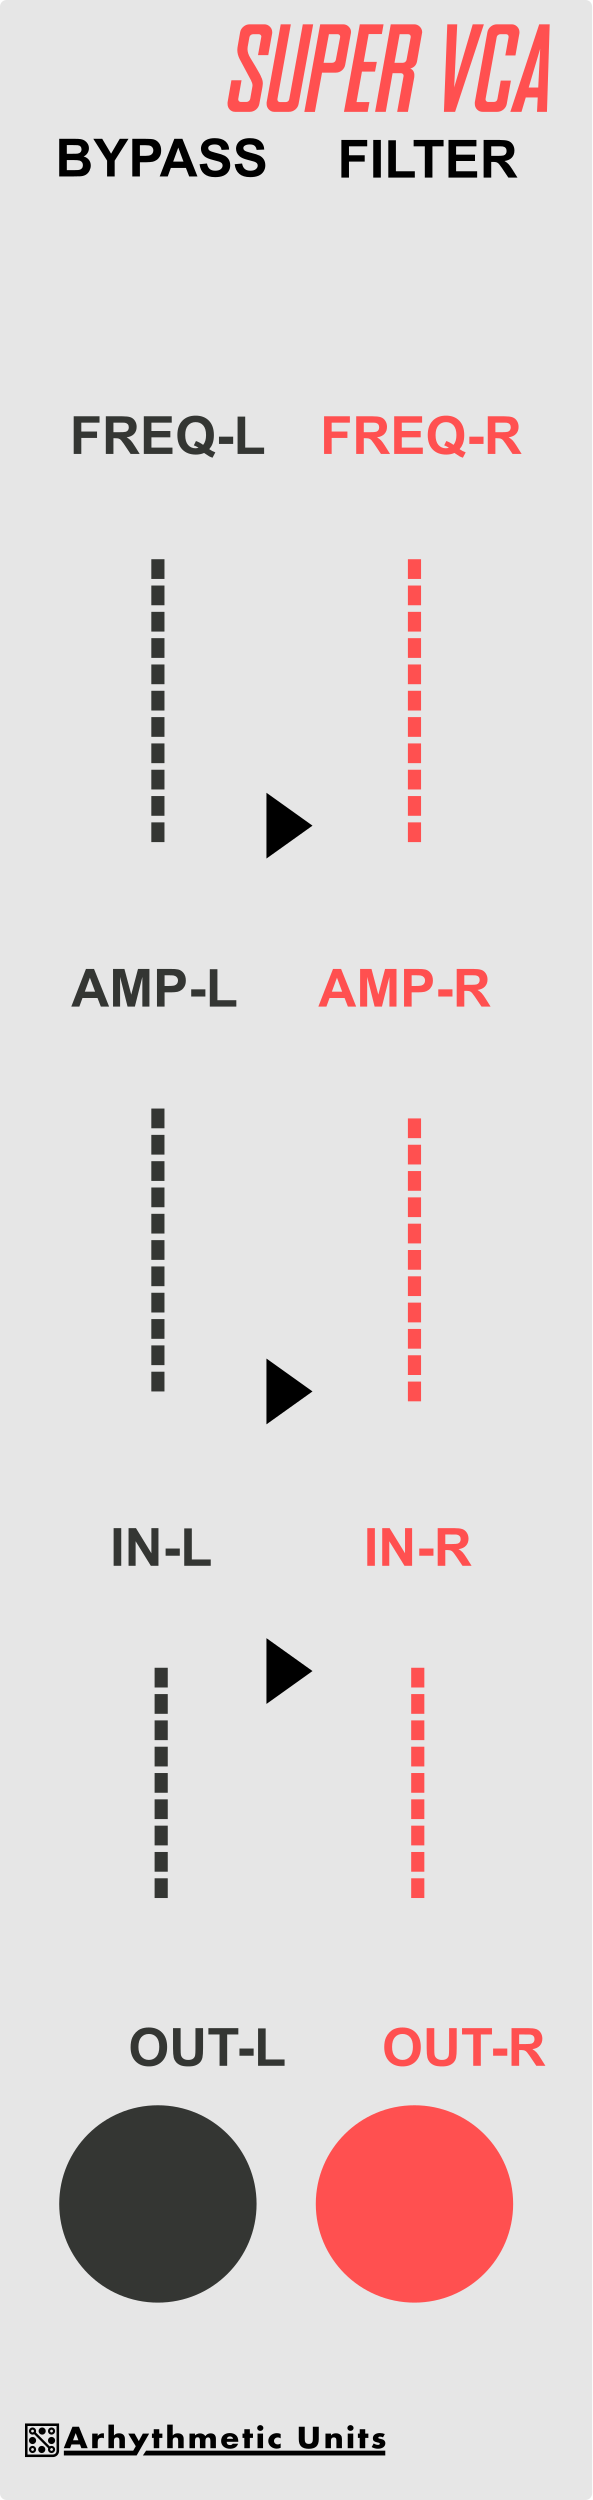
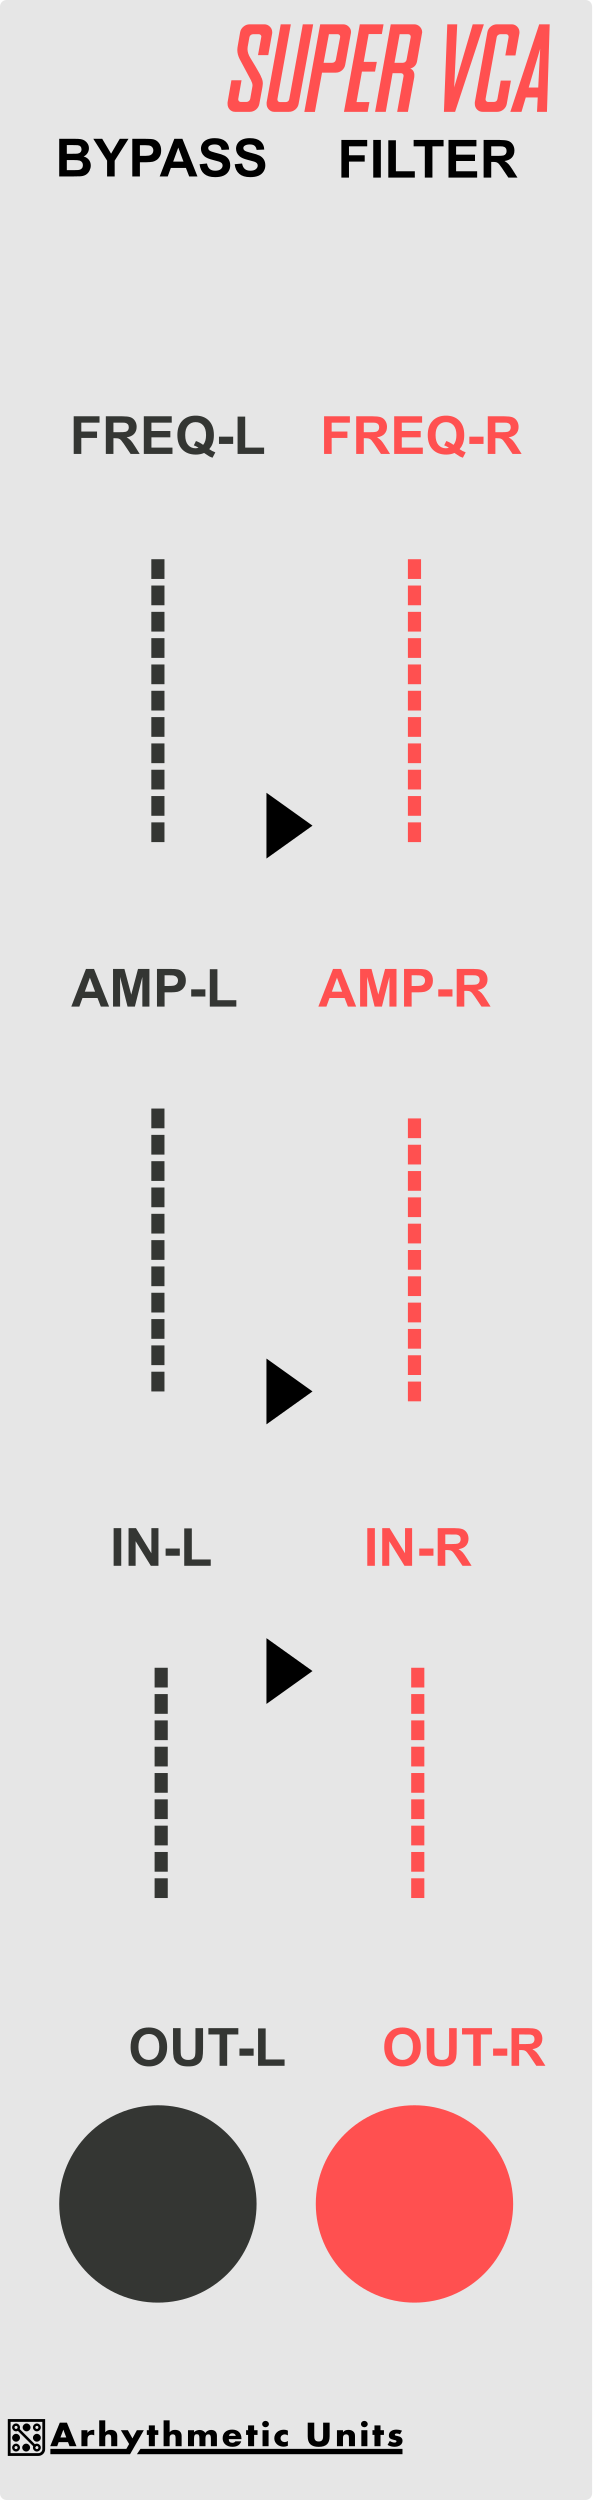
<svg xmlns="http://www.w3.org/2000/svg" width="90px" height="380px" viewBox="0 0 90 380" version="1.1">
  <g id="SuperVCA" stroke="none" stroke-width="1" fill="none" fill-rule="evenodd">
    <g id="bg" fill-rule="nonzero">
      <rect id="Background" fill="#E6E6E6" x="0" y="0" width="90" height="380" rx="1" />
      <g id="Logo/Panel/LightMode" transform="translate(2, 365)" fill="#000000">
        <g id="Logo/Print/LightMode" transform="translate(0, -0)">

                </g>
      </g>
      <path d="M35.172,12.204 L36.712,12.204 L36.211,15.052 L36.211,15.098 C36.211,15.203 36.248,15.296 36.323,15.376 C36.397,15.457 36.486,15.497 36.592,15.497 L37.445,15.497 C37.581,15.497 37.705,15.454 37.816,15.367 C37.934,15.274 38.005,15.163 38.03,15.033 L38.364,13.159 C38.376,13.104 38.382,13.045 38.382,12.983 C38.382,12.771 38.3,12.504 38.137,12.183 L36.425,8.975 L36.425,8.975 C36.19,8.511 36.072,8.057 36.072,7.611 L36.072,7.528 C36.072,7.423 36.081,7.314 36.1,7.203 L36.499,4.902 C36.561,4.556 36.734,4.268 37.018,4.04 C37.29,3.811 37.603,3.696 37.955,3.696 L40.182,3.696 C40.504,3.696 40.782,3.814 41.017,4.049 C41.258,4.284 41.379,4.575 41.379,4.921 C41.379,4.975 41.376,5.021 41.37,5.061 L40.776,8.381 L39.217,8.381 L39.709,5.635 C39.721,5.617 39.727,5.592 39.727,5.561 C39.727,5.468 39.687,5.382 39.607,5.301 C39.526,5.233 39.434,5.199 39.328,5.199 L38.475,5.199 C38.339,5.199 38.218,5.243 38.113,5.329 C38.008,5.41 37.943,5.512 37.918,5.635 L37.649,7.11 C37.631,7.222 37.621,7.336 37.621,7.454 C37.621,7.887 37.764,8.335 38.048,8.799 L38.831,10.095 C39.381,11.022 39.673,11.567 39.709,11.73 C39.87,12.027 39.95,12.352 39.95,12.705 C39.944,12.865 39.925,13.035 39.894,13.215 L39.421,15.785 C39.359,16.131 39.189,16.422 38.911,16.657 C38.633,16.886 38.314,17 37.955,17 L35.738,17 C35.41,17 35.135,16.882 34.912,16.647 C34.696,16.412 34.588,16.125 34.588,15.785 L34.588,15.571 L35.172,12.204 Z M42.668,3.696 L44.208,3.696 L42.167,15.07 L42.167,15.117 C42.167,15.222 42.201,15.315 42.269,15.395 C42.35,15.475 42.442,15.516 42.548,15.516 L43.401,15.516 C43.723,15.516 43.911,15.361 43.967,15.052 L46.027,3.696 L47.604,3.696 L45.386,15.803 C45.325,16.143 45.155,16.428 44.876,16.657 C44.598,16.886 44.279,17 43.921,17 L41.685,17 C41.369,17 41.097,16.882 40.868,16.647 C40.64,16.412 40.525,16.131 40.525,15.803 L40.525,15.571 L42.668,3.696 Z M48.671,3.696 L52.168,3.696 C52.496,3.696 52.777,3.817 53.012,4.058 C53.241,4.287 53.356,4.55 53.356,4.847 C53.356,4.9 53.352,4.958 53.343,5.02 L52.474,9.829 C52.413,10.181 52.246,10.472 51.973,10.701 C51.701,10.93 51.389,11.044 51.036,11.044 L48.949,11.044 L47.864,17.009 L46.259,17.009 L48.671,3.696 Z M50.498,9.541 C50.634,9.541 50.755,9.498 50.86,9.411 C50.959,9.331 51.021,9.226 51.046,9.096 L51.704,5.635 L51.704,5.58 C51.704,5.468 51.667,5.375 51.593,5.301 C51.519,5.233 51.429,5.199 51.324,5.199 L49.997,5.199 L49.19,9.541 L50.498,9.541 Z M54.692,3.696 L58.301,3.696 L58.041,5.181 L56.037,5.181 L55.285,9.402 L57.28,9.402 L57.002,10.886 L55.016,10.886 L54.191,15.516 L56.157,15.516 L55.888,17 L52.28,17 L54.692,3.696 Z M57.011,17 L59.395,3.696 L62.967,3.696 C63.289,3.696 63.567,3.814 63.802,4.049 C64.037,4.278 64.161,4.559 64.173,4.893 L63.394,9.309 C63.289,9.89 62.945,10.262 62.364,10.422 C62.58,10.503 62.744,10.645 62.856,10.849 C62.942,11.01 62.986,11.189 62.986,11.387 C62.986,11.431 62.983,11.477 62.976,11.526 L62.972,11.683 C62.971,11.704 62.969,11.723 62.967,11.74 L62.002,17 L60.369,17 L61.344,11.554 L61.344,11.508 C61.344,11.403 61.306,11.313 61.232,11.239 C61.158,11.165 61.068,11.127 60.963,11.127 L59.674,11.127 L58.635,17 L57.011,17 Z M59.961,9.541 L61.251,9.541 C61.387,9.541 61.507,9.495 61.613,9.402 C61.712,9.315 61.773,9.207 61.798,9.077 L62.429,5.635 L62.429,5.58 C62.429,5.468 62.392,5.375 62.318,5.301 C62.237,5.233 62.141,5.199 62.03,5.199 L60.75,5.199 L59.961,9.541 Z M67.986,3.696 L69.498,3.696 L69.034,13.28 L71.855,3.696 L73.552,3.696 L69.174,17 L67.476,17 L67.986,3.696 Z M77.783,3.696 C78.105,3.696 78.38,3.814 78.609,4.049 C78.844,4.284 78.961,4.571 78.961,4.912 C78.961,4.969 78.958,5.019 78.953,5.06 L78.349,8.428 L76.809,8.428 L77.31,5.635 L77.31,5.58 C77.31,5.468 77.273,5.375 77.198,5.301 C77.124,5.233 77.031,5.199 76.92,5.199 L76.057,5.199 C75.927,5.199 75.807,5.243 75.696,5.329 C75.59,5.41 75.525,5.512 75.501,5.635 L73.803,15.052 L73.803,15.098 C73.803,15.203 73.84,15.296 73.914,15.376 C73.989,15.457 74.081,15.497 74.193,15.497 L75.046,15.497 C75.368,15.497 75.556,15.342 75.612,15.033 L76.113,12.25 L77.662,12.25 L77.031,15.785 C76.97,16.131 76.796,16.422 76.512,16.657 C76.234,16.886 75.918,17 75.566,17 L73.348,17 C73.021,17 72.742,16.882 72.513,16.647 C72.285,16.406 72.17,16.119 72.17,15.785 L72.17,15.553 L74.081,4.902 C74.143,4.556 74.313,4.268 74.592,4.04 C74.87,3.811 75.182,3.696 75.529,3.696 L77.783,3.696 Z M83.553,3.696 L83.136,17 L81.624,17 L81.735,14.811 L79.917,14.811 L79.267,17 L77.57,17 L81.958,3.696 L83.553,3.696 Z M82.106,7.417 L80.362,13.308 L81.809,13.308 L82.106,7.417 Z" id="SuperVCA" fill="#FF5050" />
    </g>
    <g id="OUT" transform="translate(9, 303)">
      <g id="OUT-R" transform="translate(39, 0)" fill="#FF5050">
        <circle id="Oval" cx="15" cy="32" r="15" />
        <path d="M10.404,8.172 C10.404,7.589 10.492,7.099 10.666,6.703 C10.796,6.411 10.974,6.15 11.199,5.918 C11.424,5.686 11.671,5.514 11.939,5.402 C12.296,5.251 12.708,5.176 13.174,5.176 C14.018,5.176 14.693,5.437 15.199,5.961 C15.706,6.484 15.959,7.212 15.959,8.145 C15.959,9.069 15.708,9.792 15.205,10.314 C14.702,10.837 14.031,11.098 13.189,11.098 C12.338,11.098 11.661,10.838 11.158,10.318 C10.656,9.799 10.404,9.083 10.404,8.172 Z M11.596,8.133 C11.596,8.781 11.745,9.273 12.045,9.607 C12.344,9.942 12.725,10.109 13.186,10.109 C13.646,10.109 14.025,9.943 14.32,9.611 C14.616,9.279 14.764,8.781 14.764,8.117 C14.764,7.461 14.62,6.971 14.332,6.648 C14.044,6.326 13.662,6.164 13.186,6.164 C12.709,6.164 12.325,6.327 12.033,6.654 C11.742,6.981 11.596,7.474 11.596,8.133 Z M16.854,5.273 L18.01,5.273 L18.01,8.375 C18.01,8.867 18.024,9.186 18.053,9.332 C18.102,9.566 18.22,9.755 18.406,9.896 C18.592,10.038 18.847,10.109 19.17,10.109 C19.498,10.109 19.745,10.042 19.912,9.908 C20.079,9.774 20.179,9.609 20.213,9.414 C20.247,9.219 20.264,8.895 20.264,8.441 L20.264,5.273 L21.42,5.273 L21.42,8.281 C21.42,8.969 21.389,9.454 21.326,9.738 C21.264,10.022 21.148,10.262 20.98,10.457 C20.812,10.652 20.588,10.808 20.307,10.924 C20.025,11.04 19.658,11.098 19.205,11.098 C18.658,11.098 18.243,11.035 17.961,10.908 C17.678,10.782 17.455,10.618 17.291,10.416 C17.127,10.214 17.019,10.003 16.967,9.781 C16.891,9.453 16.854,8.969 16.854,8.328 L16.854,5.273 Z M23.928,11 L23.928,6.242 L22.229,6.242 L22.229,5.273 L26.779,5.273 L26.779,6.242 L25.084,6.242 L25.084,11 L23.928,11 Z M32.186,5.273 C32.798,5.273 33.242,5.325 33.52,5.428 C33.797,5.531 34.019,5.714 34.186,5.977 C34.352,6.24 34.436,6.54 34.436,6.879 C34.436,7.309 34.309,7.663 34.057,7.943 C33.804,8.223 33.426,8.4 32.924,8.473 C33.174,8.618 33.38,8.779 33.543,8.953 C33.706,9.128 33.925,9.437 34.201,9.883 L34.9,11 L33.518,11 L32.477,9.451 C32.289,9.179 32.154,8.999 32.072,8.912 C31.963,8.796 31.847,8.717 31.725,8.674 C31.627,8.639 31.483,8.619 31.293,8.612 L30.908,8.609 L30.908,11 L29.752,11 L29.752,5.273 L32.186,5.273 Z M29.107,8.375 L29.107,9.473 L26.951,9.473 L26.951,8.375 L29.107,8.375 Z M30.908,6.242 L30.908,7.695 L31.941,7.694 C32.393,7.69 32.68,7.667 32.803,7.625 C32.941,7.578 33.049,7.497 33.127,7.383 C33.205,7.268 33.244,7.125 33.244,6.953 C33.244,6.76 33.193,6.605 33.09,6.486 C32.987,6.368 32.842,6.293 32.654,6.262 C32.607,6.255 32.514,6.25 32.373,6.247 L32.259,6.245 L30.908,6.242 Z" fill-rule="nonzero" />
      </g>
      <g id="OUT-L" fill="#343633">
        <circle id="Oval-Copy" cx="15" cy="32" r="15" />
        <path d="M10.85,8.172 C10.85,7.589 10.937,7.099 11.111,6.703 C11.242,6.411 11.419,6.15 11.645,5.918 C11.87,5.686 12.117,5.514 12.385,5.402 C12.742,5.251 13.153,5.176 13.619,5.176 C14.463,5.176 15.138,5.437 15.645,5.961 C16.151,6.484 16.404,7.212 16.404,8.145 C16.404,9.069 16.153,9.792 15.65,10.314 C15.148,10.837 14.476,11.098 13.635,11.098 C12.783,11.098 12.106,10.838 11.604,10.318 C11.101,9.799 10.85,9.083 10.85,8.172 Z M12.041,8.133 C12.041,8.781 12.191,9.273 12.49,9.607 C12.79,9.942 13.17,10.109 13.631,10.109 C14.092,10.109 14.47,9.943 14.766,9.611 C15.061,9.279 15.209,8.781 15.209,8.117 C15.209,7.461 15.065,6.971 14.777,6.648 C14.49,6.326 14.107,6.164 13.631,6.164 C13.154,6.164 12.77,6.327 12.479,6.654 C12.187,6.981 12.041,7.474 12.041,8.133 Z M17.299,5.273 L18.455,5.273 L18.455,8.375 C18.455,8.867 18.469,9.186 18.498,9.332 C18.548,9.566 18.665,9.755 18.852,9.896 C19.038,10.038 19.292,10.109 19.615,10.109 C19.943,10.109 20.191,10.042 20.357,9.908 C20.524,9.774 20.624,9.609 20.658,9.414 C20.692,9.219 20.709,8.895 20.709,8.441 L20.709,5.273 L21.865,5.273 L21.865,8.281 C21.865,8.969 21.834,9.454 21.771,9.738 C21.709,10.022 21.594,10.262 21.426,10.457 C21.258,10.652 21.033,10.808 20.752,10.924 C20.471,11.04 20.104,11.098 19.65,11.098 C19.104,11.098 18.689,11.035 18.406,10.908 C18.124,10.782 17.9,10.618 17.736,10.416 C17.572,10.214 17.464,10.003 17.412,9.781 C17.337,9.453 17.299,8.969 17.299,8.328 L17.299,5.273 Z M24.373,11 L24.373,6.242 L22.674,6.242 L22.674,5.273 L27.225,5.273 L27.225,6.242 L25.529,6.242 L25.529,11 L24.373,11 Z M27.396,9.473 L27.396,8.375 L29.553,8.375 L29.553,9.473 L27.396,9.473 Z M30.225,11 L30.225,5.32 L31.381,5.32 L31.381,10.035 L34.256,10.035 L34.256,11 L30.225,11 Z" fill-rule="nonzero" />
      </g>
    </g>
    <g id="IN" transform="translate(8, 227)">
      <g id="IN-R" transform="translate(39, 0)" fill="#FF5050" fill-rule="nonzero">
        <path d="M17.5,26.5 L15.5,26.5 L15.5,29.5 L17.5,29.5 L17.5,26.5 Z M17.5,30.5 L15.5,30.5 L15.5,33.5 L17.5,33.5 L17.5,30.5 Z M17.5,34.5 L15.5,34.5 L15.5,37.5 L17.5,37.5 L17.5,34.5 Z M17.5,38.5 L15.5,38.5 L15.5,41.5 L17.5,41.5 L17.5,38.5 Z M17.5,42.5 L15.5,42.5 L15.5,45.5 L17.5,45.5 L17.5,42.5 Z M17.5,46.5 L15.5,46.5 L15.5,49.5 L17.5,49.5 L17.5,46.5 Z M17.5,50.5 L15.5,50.5 L15.5,53.5 L17.5,53.5 L17.5,50.5 Z M17.5,54.5 L15.5,54.5 L15.5,57.5 L17.5,57.5 L17.5,54.5 Z M17.5,58.5 L15.5,58.5 L15.5,61.5 L17.5,61.5 L17.5,58.5 Z" id="Line-Copy-7" />
        <path d="M8.826,11 L8.826,5.273 L9.982,5.273 L9.982,11 L8.826,11 Z M11.096,11 L11.096,5.273 L12.221,5.273 L14.564,9.098 L14.564,5.273 L15.639,5.273 L15.639,11 L14.479,11 L12.17,7.266 L12.17,11 L11.096,11 Z M21.963,5.273 C22.575,5.273 23.02,5.325 23.297,5.428 C23.574,5.531 23.796,5.714 23.963,5.977 C24.13,6.24 24.213,6.54 24.213,6.879 C24.213,7.309 24.087,7.663 23.834,7.943 C23.581,8.223 23.204,8.4 22.701,8.473 C22.951,8.618 23.158,8.779 23.32,8.953 C23.483,9.128 23.702,9.437 23.979,9.883 L24.678,11 L23.295,11 L22.459,9.754 C22.162,9.309 21.959,9.028 21.85,8.912 C21.74,8.796 21.624,8.717 21.502,8.674 C21.404,8.639 21.26,8.619 21.071,8.612 L20.686,8.609 L20.686,11 L19.529,11 L19.529,5.273 L21.963,5.273 Z M18.885,8.375 L18.885,9.473 L16.729,9.473 L16.729,8.375 L18.885,8.375 Z M20.686,6.242 L20.686,7.695 L21.718,7.694 C22.17,7.69 22.457,7.667 22.58,7.625 C22.718,7.578 22.826,7.497 22.904,7.383 C22.982,7.268 23.021,7.125 23.021,6.953 C23.021,6.76 22.97,6.605 22.867,6.486 C22.764,6.368 22.619,6.293 22.432,6.262 C22.385,6.255 22.291,6.25 22.15,6.247 L22.036,6.245 L20.686,6.242 Z" />
      </g>
      <polygon id="Triangle-Copy-6" fill="#000000" transform="translate(36, 27) scale(1, -1) rotate(-270) translate(-36, -27) " points="36 23.5 41 30.5 31 30.5" />
      <g id="IN-L" fill="#343633" fill-rule="nonzero">
        <path d="M17.5,26.5 L15.5,26.5 L15.5,29.5 L17.5,29.5 L17.5,26.5 Z M17.5,30.5 L15.5,30.5 L15.5,33.5 L17.5,33.5 L17.5,30.5 Z M17.5,34.5 L15.5,34.5 L15.5,37.5 L17.5,37.5 L17.5,34.5 Z M17.5,38.5 L15.5,38.5 L15.5,41.5 L17.5,41.5 L17.5,38.5 Z M17.5,42.5 L15.5,42.5 L15.5,45.5 L17.5,45.5 L17.5,42.5 Z M17.5,46.5 L15.5,46.5 L15.5,49.5 L17.5,49.5 L17.5,46.5 Z M17.5,50.5 L15.5,50.5 L15.5,53.5 L17.5,53.5 L17.5,50.5 Z M17.5,54.5 L15.5,54.5 L15.5,57.5 L17.5,57.5 L17.5,54.5 Z M17.5,58.5 L15.5,58.5 L15.5,61.5 L17.5,61.5 L17.5,58.5 Z" id="Line-Copy-5" />
        <path d="M9.271,11 L9.271,5.273 L10.428,5.273 L10.428,11 L9.271,11 Z M11.541,11 L11.541,5.273 L12.666,5.273 L15.01,9.098 L15.01,5.273 L16.084,5.273 L16.084,11 L14.924,11 L12.615,7.266 L12.615,11 L11.541,11 Z M17.174,9.473 L17.174,8.375 L19.33,8.375 L19.33,9.473 L17.174,9.473 Z M20.002,11 L20.002,5.32 L21.158,5.32 L21.158,10.035 L24.033,10.035 L24.033,11 L20.002,11 Z" />
      </g>
    </g>
    <g id="MIX" transform="translate(10, 147)">
      <g id="MIX-R" transform="translate(38, 0)" fill="#FF5050" fill-rule="nonzero">
        <path d="M16,23 L14,23 L14,26 L16,26 L16,23 Z M16,27 L14,27 L14,30 L16,30 L16,27 Z M16,31 L14,31 L14,34 L16,34 L16,31 Z M16,35 L14,35 L14,38 L16,38 L16,35 Z M16,39 L14,39 L14,42 L16,42 L16,39 Z M16,43 L14,43 L14,46 L16,46 L16,43 Z M16,47 L14,47 L14,50 L16,50 L16,47 Z M16,51 L14,51 L14,54 L16,54 L16,51 Z M16,55 L14,55 L14,58 L16,58 L16,55 Z M16,59 L14,59 L14,62 L16,62 L16,59 Z M16,63 L14,63 L14,66 L16,66 L16,63 Z" id="Line" />
        <path d="M6.137,6 L4.879,6 L4.379,4.699 L2.09,4.699 L1.617,6 L0.391,6 L2.621,0.273 L3.844,0.273 L6.137,6 Z M4.008,3.734 L3.219,1.609 L2.445,3.734 L4.008,3.734 Z M6.734,6 L6.734,0.273 L8.465,0.273 L9.504,4.18 L10.531,0.273 L12.266,0.273 L12.266,6 L11.191,6 L11.191,1.492 L10.055,6 L8.941,6 L7.809,1.492 L7.809,6 L6.734,6 Z M13.414,6 L13.414,0.273 L15.27,0.273 C15.973,0.273 16.431,0.302 16.645,0.359 C16.973,0.445 17.247,0.632 17.469,0.92 C17.69,1.208 17.801,1.579 17.801,2.035 C17.801,2.387 17.737,2.682 17.609,2.922 C17.482,3.161 17.32,3.35 17.123,3.486 C16.926,3.623 16.727,3.714 16.523,3.758 C16.287,3.805 15.959,3.831 15.541,3.838 L14.57,3.84 L14.57,6 L13.414,6 Z M14.57,1.242 L14.57,2.867 L15.203,2.867 L15.517,2.862 C15.802,2.85 16.002,2.822 16.117,2.777 C16.271,2.717 16.391,2.624 16.479,2.496 C16.566,2.368 16.609,2.22 16.609,2.051 C16.609,1.842 16.548,1.671 16.426,1.535 C16.303,1.4 16.148,1.315 15.961,1.281 C15.843,1.259 15.622,1.246 15.299,1.243 L14.57,1.242 Z M23.852,0.273 C24.464,0.273 24.908,0.325 25.186,0.428 C25.463,0.531 25.685,0.714 25.852,0.977 C26.018,1.24 26.102,1.54 26.102,1.879 C26.102,2.309 25.975,2.663 25.723,2.943 C25.47,3.223 25.092,3.4 24.59,3.473 C24.84,3.618 25.046,3.779 25.209,3.953 C25.372,4.128 25.591,4.437 25.867,4.883 L26.566,6 L25.184,6 L24.143,4.451 C23.955,4.179 23.82,3.999 23.738,3.912 C23.629,3.796 23.513,3.717 23.391,3.674 C23.293,3.639 23.149,3.619 22.959,3.612 L22.574,3.609 L22.574,6 L21.418,6 L21.418,0.273 L23.852,0.273 Z M20.773,3.375 L20.773,4.473 L18.617,4.473 L18.617,3.375 L20.773,3.375 Z M22.574,1.242 L22.574,2.695 L23.607,2.694 C24.059,2.69 24.346,2.667 24.469,2.625 C24.607,2.578 24.715,2.497 24.793,2.383 C24.871,2.268 24.91,2.125 24.91,1.953 C24.91,1.76 24.859,1.605 24.756,1.486 C24.653,1.368 24.508,1.293 24.32,1.262 C24.273,1.255 24.18,1.25 24.039,1.247 L23.925,1.245 L22.574,1.242 Z" id="AMP-R" />
      </g>
      <polygon id="Triangle-Copy-7" fill="#000000" transform="translate(34, 64.5) scale(1, -1) rotate(-270) translate(-34, -64.5) " points="34 61 39 68 29 68" />
      <g id="MIX-L" fill="#343633" fill-rule="nonzero">
        <path d="M15,21.5 L13,21.5 L13,24.5 L15,24.5 L15,21.5 Z M15,25.5 L13,25.5 L13,28.5 L15,28.5 L15,25.5 Z M15,29.5 L13,29.5 L13,32.5 L15,32.5 L15,29.5 Z M15,33.5 L13,33.5 L13,36.5 L15,36.5 L15,33.5 Z M15,37.5 L13,37.5 L13,40.5 L15,40.5 L15,37.5 Z M15,41.5 L13,41.5 L13,44.5 L15,44.5 L15,41.5 Z M15,45.5 L13,45.5 L13,48.5 L15,48.5 L15,45.5 Z M15,49.5 L13,49.5 L13,52.5 L15,52.5 L15,49.5 Z M15,53.5 L13,53.5 L13,56.5 L15,56.5 L15,53.5 Z M15,57.5 L13,57.5 L13,60.5 L15,60.5 L15,57.5 Z M15,61.5 L13,61.5 L13,64.5 L15,64.5 L15,61.5 Z" id="Line-Copy" />
        <path d="M6.582,6 L5.324,6 L4.824,4.699 L2.535,4.699 L2.062,6 L0.836,6 L3.066,0.273 L4.289,0.273 L6.582,6 Z M4.453,3.734 L3.664,1.609 L2.891,3.734 L4.453,3.734 Z M7.18,6 L7.18,0.273 L8.91,0.273 L9.949,4.18 L10.977,0.273 L12.711,0.273 L12.711,6 L11.637,6 L11.637,1.492 L10.5,6 L9.387,6 L8.254,1.492 L8.254,6 L7.18,6 Z M13.859,6 L13.859,0.273 L15.715,0.273 C16.418,0.273 16.876,0.302 17.09,0.359 C17.418,0.445 17.693,0.632 17.914,0.92 C18.135,1.208 18.246,1.579 18.246,2.035 C18.246,2.387 18.182,2.682 18.055,2.922 C17.927,3.161 17.765,3.35 17.568,3.486 C17.372,3.623 17.172,3.714 16.969,3.758 C16.732,3.805 16.405,3.831 15.986,3.838 L15.016,3.84 L15.016,6 L13.859,6 Z M15.016,1.242 L15.016,2.867 L15.648,2.867 L15.962,2.862 C16.247,2.85 16.447,2.822 16.562,2.777 C16.716,2.717 16.837,2.624 16.924,2.496 C17.011,2.368 17.055,2.22 17.055,2.051 C17.055,1.842 16.993,1.671 16.871,1.535 C16.749,1.4 16.594,1.315 16.406,1.281 C16.288,1.259 16.067,1.246 15.744,1.243 L15.016,1.242 Z M19.062,4.473 L19.062,3.375 L21.219,3.375 L21.219,4.473 L19.062,4.473 Z M21.891,6 L21.891,0.32 L23.047,0.32 L23.047,5.035 L25.922,5.035 L25.922,6 L21.891,6 Z" id="AMP-L" />
      </g>
    </g>
    <g id="FREQ" transform="translate(11, 63)">
      <g id="FREQ-R" transform="translate(38, 0)" fill="#FF5050" fill-rule="nonzero">
        <path d="M15,22 L13,22 L13,25 L15,25 L15,22 Z M15,26 L13,26 L13,29 L15,29 L15,26 Z M15,30 L13,30 L13,33 L15,33 L15,30 Z M15,34 L13,34 L13,37 L15,37 L15,34 Z M15,38 L13,38 L13,41 L15,41 L15,38 Z M15,42 L13,42 L13,45 L15,45 L15,42 Z M15,46 L13,46 L13,49 L15,49 L15,46 Z M15,50 L13,50 L13,53 L15,53 L15,50 Z M15,54 L13,54 L13,57 L15,57 L15,54 Z M15,58 L13,58 L13,61 L15,61 L15,58 Z M15,62 L13,62 L13,65 L15,65 L15,62 Z" id="Line" />
        <path d="M0.258,6 L0.258,0.273 L4.184,0.273 L4.184,1.242 L1.414,1.242 L1.414,2.598 L3.805,2.598 L3.805,3.566 L1.414,3.566 L1.414,6 L0.258,6 Z M5.141,6 L5.141,0.273 L7.574,0.273 C8.186,0.273 8.631,0.325 8.908,0.428 C9.186,0.531 9.408,0.714 9.574,0.977 C9.741,1.24 9.824,1.54 9.824,1.879 C9.824,2.309 9.698,2.663 9.445,2.943 C9.193,3.223 8.815,3.4 8.312,3.473 C8.563,3.618 8.769,3.779 8.932,3.953 C9.071,4.103 9.252,4.352 9.475,4.7 L10.289,6 L8.906,6 L7.865,4.451 C7.678,4.179 7.543,3.999 7.461,3.912 C7.352,3.796 7.236,3.717 7.113,3.674 C7.015,3.639 6.872,3.619 6.682,3.612 L6.297,3.609 L6.297,6 L5.141,6 Z M6.297,1.242 L6.297,2.695 L7.152,2.695 C7.707,2.695 8.053,2.672 8.191,2.625 C8.329,2.578 8.437,2.497 8.516,2.383 C8.594,2.268 8.633,2.125 8.633,1.953 C8.633,1.76 8.581,1.605 8.479,1.486 C8.376,1.368 8.23,1.293 8.043,1.262 L7.858,1.25 C7.741,1.246 7.577,1.243 7.366,1.242 L6.297,1.242 Z M10.914,6 L10.914,0.273 L15.16,0.273 L15.16,1.242 L12.07,1.242 L12.07,2.512 L14.945,2.512 L14.945,3.477 L12.07,3.477 L12.07,5.035 L15.27,5.035 L15.27,6 L10.914,6 Z M20.859,5.273 C21.143,5.477 21.452,5.638 21.785,5.758 L21.359,6.574 C21.243,6.539 21.128,6.496 21.016,6.444 L20.848,6.359 C20.811,6.341 20.555,6.172 20.078,5.852 C19.703,6.016 19.288,6.098 18.832,6.098 C17.952,6.098 17.262,5.839 16.764,5.32 C16.265,4.802 16.016,4.074 16.016,3.137 C16.016,2.202 16.266,1.475 16.766,0.955 C17.266,0.436 17.944,0.176 18.801,0.176 C19.65,0.176 20.323,0.436 20.82,0.955 C21.318,1.475 21.566,2.202 21.566,3.137 C21.566,3.632 21.497,4.066 21.359,4.441 C21.255,4.728 21.089,5.005 20.859,5.273 Z M19.93,4.621 C20.078,4.447 20.189,4.236 20.264,3.988 C20.338,3.741 20.375,3.457 20.375,3.137 C20.375,2.475 20.229,1.981 19.938,1.654 C19.646,1.327 19.264,1.164 18.793,1.164 C18.322,1.164 17.939,1.328 17.646,1.656 C17.354,1.984 17.207,2.478 17.207,3.137 C17.207,3.806 17.354,4.307 17.646,4.639 C17.939,4.971 18.31,5.137 18.758,5.137 C18.924,5.137 19.082,5.109 19.23,5.055 C18.996,4.901 18.758,4.781 18.516,4.695 L18.84,4.035 C19.22,4.165 19.583,4.361 19.93,4.621 Z M27.574,0.273 C28.186,0.273 28.631,0.325 28.908,0.428 C29.186,0.531 29.408,0.714 29.574,0.977 C29.741,1.24 29.824,1.54 29.824,1.879 C29.824,2.309 29.698,2.663 29.445,2.943 C29.193,3.223 28.815,3.4 28.312,3.473 C28.563,3.618 28.769,3.779 28.932,3.953 C29.071,4.103 29.252,4.352 29.475,4.7 L30.289,6 L28.906,6 L27.865,4.451 C27.678,4.179 27.543,3.999 27.461,3.912 C27.352,3.796 27.236,3.717 27.113,3.674 C27.015,3.639 26.872,3.619 26.682,3.612 L26.297,3.609 L26.297,6 L25.141,6 L25.141,0.273 L27.574,0.273 Z M24.496,3.375 L24.496,4.473 L22.34,4.473 L22.34,3.375 L24.496,3.375 Z M26.297,1.242 L26.297,2.695 L27.33,2.694 C27.781,2.69 28.069,2.667 28.191,2.625 C28.329,2.578 28.437,2.497 28.516,2.383 C28.594,2.268 28.633,2.125 28.633,1.953 C28.633,1.76 28.581,1.605 28.479,1.486 C28.376,1.368 28.23,1.293 28.043,1.262 C27.996,1.255 27.902,1.25 27.762,1.247 L27.647,1.245 L26.297,1.242 Z" />
      </g>
      <polygon id="Triangle-Copy-7" fill="#000000" transform="translate(33, 62.5) scale(1, -1) rotate(-270) translate(-33, -62.5) " points="33 59 38 66 28 66" />
      <g id="FREQ-L" fill="#343633" fill-rule="nonzero">
        <path d="M14,22 L12,22 L12,25 L14,25 L14,22 Z M14,26 L12,26 L12,29 L14,29 L14,26 Z M14,30 L12,30 L12,33 L14,33 L14,30 Z M14,34 L12,34 L12,37 L14,37 L14,34 Z M14,38 L12,38 L12,41 L14,41 L14,38 Z M14,42 L12,42 L12,45 L14,45 L14,42 Z M14,46 L12,46 L12,49 L14,49 L14,46 Z M14,50 L12,50 L12,53 L14,53 L14,50 Z M14,54 L12,54 L12,57 L14,57 L14,54 Z M14,58 L12,58 L12,61 L14,61 L14,58 Z M14,62 L12,62 L12,65 L14,65 L14,62 Z" id="Line" />
        <path d="M0.203,6 L0.203,0.273 L4.129,0.273 L4.129,1.242 L1.359,1.242 L1.359,2.598 L3.75,2.598 L3.75,3.566 L1.359,3.566 L1.359,6 L0.203,6 Z M5.086,6 L5.086,0.273 L7.52,0.273 C8.132,0.273 8.576,0.325 8.854,0.428 C9.131,0.531 9.353,0.714 9.52,0.977 C9.686,1.24 9.77,1.54 9.77,1.879 C9.77,2.309 9.643,2.663 9.391,2.943 C9.138,3.223 8.76,3.4 8.258,3.473 C8.508,3.618 8.714,3.779 8.877,3.953 C9.04,4.128 9.259,4.437 9.535,4.883 L10.234,6 L8.852,6 L7.811,4.451 C7.623,4.179 7.488,3.999 7.406,3.912 C7.297,3.796 7.181,3.717 7.059,3.674 C6.961,3.639 6.817,3.619 6.627,3.612 L6.242,3.609 L6.242,6 L5.086,6 Z M6.242,1.242 L6.242,2.695 L7.098,2.695 C7.652,2.695 7.999,2.672 8.137,2.625 C8.275,2.578 8.383,2.497 8.461,2.383 C8.539,2.268 8.578,2.125 8.578,1.953 C8.578,1.76 8.527,1.605 8.424,1.486 C8.321,1.368 8.176,1.293 7.988,1.262 L7.804,1.25 C7.687,1.246 7.522,1.243 7.312,1.242 L6.242,1.242 Z M10.859,6 L10.859,0.273 L15.105,0.273 L15.105,1.242 L12.016,1.242 L12.016,2.512 L14.891,2.512 L14.891,3.477 L12.016,3.477 L12.016,5.035 L15.215,5.035 L15.215,6 L10.859,6 Z M20.805,5.273 C21.089,5.477 21.397,5.638 21.73,5.758 L21.305,6.574 C21.188,6.539 21.074,6.496 20.961,6.444 L20.793,6.359 C20.757,6.341 20.5,6.172 20.023,5.852 C19.648,6.016 19.233,6.098 18.777,6.098 C17.897,6.098 17.208,5.839 16.709,5.32 C16.21,4.802 15.961,4.074 15.961,3.137 C15.961,2.202 16.211,1.475 16.711,0.955 C17.211,0.436 17.889,0.176 18.746,0.176 C19.595,0.176 20.268,0.436 20.766,0.955 C21.263,1.475 21.512,2.202 21.512,3.137 C21.512,3.632 21.443,4.066 21.305,4.441 C21.201,4.728 21.034,5.005 20.805,5.273 Z M19.875,4.621 C20.023,4.447 20.135,4.236 20.209,3.988 C20.283,3.741 20.32,3.457 20.32,3.137 C20.32,2.475 20.174,1.981 19.883,1.654 C19.591,1.327 19.21,1.164 18.738,1.164 C18.267,1.164 17.885,1.328 17.592,1.656 C17.299,1.984 17.152,2.478 17.152,3.137 C17.152,3.806 17.299,4.307 17.592,4.639 C17.885,4.971 18.255,5.137 18.703,5.137 C18.87,5.137 19.027,5.109 19.176,5.055 C18.941,4.901 18.703,4.781 18.461,4.695 L18.785,4.035 C19.165,4.165 19.529,4.361 19.875,4.621 Z M22.285,4.473 L22.285,3.375 L24.441,3.375 L24.441,4.473 L22.285,4.473 Z M25.113,6 L25.113,0.32 L26.27,0.32 L26.27,5.035 L29.145,5.035 L29.145,6 L25.113,6 Z" />
      </g>
    </g>
    <g id="Filter-Mode" transform="translate(43, 16)" fill="#000000" fill-rule="nonzero">
      <path d="M8.889,11 L8.889,5.273 L12.814,5.273 L12.814,6.242 L10.045,6.242 L10.045,7.598 L12.436,7.598 L12.436,8.566 L10.045,8.566 L10.045,11 L8.889,11 Z M13.732,11 L13.732,5.273 L14.889,5.273 L14.889,11 L13.732,11 Z M16.021,11 L16.021,5.32 L17.178,5.32 L17.178,10.035 L20.053,10.035 L20.053,11 L16.021,11 Z M21.572,11 L21.572,6.242 L19.873,6.242 L19.873,5.273 L24.424,5.273 L24.424,6.242 L22.729,6.242 L22.729,11 L21.572,11 Z M29.416,5.273 L29.416,6.242 L26.326,6.242 L26.326,7.512 L29.201,7.512 L29.201,8.477 L26.326,8.477 L26.326,10.035 L29.525,10.035 L29.525,11 L25.17,11 L25.17,5.273 L29.416,5.273 Z M32.943,5.273 C33.555,5.273 34,5.325 34.277,5.428 C34.555,5.531 34.777,5.714 34.943,5.977 C35.11,6.24 35.193,6.54 35.193,6.879 C35.193,7.309 35.067,7.663 34.814,7.943 C34.562,8.223 34.184,8.4 33.682,8.473 C33.932,8.618 34.138,8.779 34.301,8.953 C34.44,9.103 34.621,9.352 34.844,9.7 L35.658,11 L34.275,11 L33.234,9.451 C33.047,9.179 32.912,8.999 32.83,8.912 C32.721,8.796 32.605,8.717 32.482,8.674 C32.385,8.639 32.241,8.619 32.051,8.612 L31.666,8.609 L31.666,11 L30.51,11 L30.51,5.273 L32.943,5.273 Z M31.666,6.242 L31.666,7.695 L32.699,7.694 C33.151,7.69 33.438,7.667 33.561,7.625 C33.699,7.578 33.807,7.497 33.885,7.383 C33.963,7.268 34.002,7.125 34.002,6.953 C34.002,6.76 33.951,6.605 33.848,6.486 C33.745,6.368 33.6,6.293 33.412,6.262 C33.365,6.255 33.271,6.25 33.131,6.247 L33.017,6.245 L31.666,6.242 Z" id="FILTER" />
    </g>
    <g id="Bypass" transform="translate(3, 16)" fill="#000000" fill-rule="nonzero">
      <path d="M6,10.824 L6,5.098 L8.289,5.098 C8.742,5.098 9.08,5.117 9.303,5.154 C9.525,5.192 9.725,5.271 9.9,5.391 C10.076,5.51 10.223,5.67 10.34,5.869 C10.457,6.068 10.516,6.292 10.516,6.539 C10.516,6.807 10.443,7.053 10.299,7.277 C10.154,7.501 9.958,7.669 9.711,7.781 C10.06,7.883 10.328,8.056 10.516,8.301 C10.703,8.546 10.797,8.833 10.797,9.164 C10.797,9.424 10.736,9.678 10.615,9.924 C10.494,10.17 10.329,10.367 10.119,10.514 C9.91,10.661 9.651,10.751 9.344,10.785 L9.195,10.797 C8.954,10.811 8.539,10.82 7.949,10.824 L6,10.824 Z M7.156,6.051 L7.156,7.375 L8.349,7.372 C8.551,7.369 8.686,7.364 8.754,7.355 C8.952,7.332 9.107,7.264 9.221,7.15 C9.334,7.037 9.391,6.888 9.391,6.703 C9.391,6.526 9.342,6.382 9.244,6.271 C9.146,6.161 9.001,6.094 8.809,6.07 C8.707,6.059 8.435,6.052 7.994,6.051 L7.156,6.051 Z M7.156,8.328 L7.156,9.859 L8.227,9.859 C8.643,9.859 8.908,9.848 9.02,9.824 C9.191,9.793 9.331,9.717 9.439,9.596 C9.548,9.475 9.602,9.313 9.602,9.109 C9.602,8.937 9.56,8.792 9.477,8.672 C9.393,8.552 9.273,8.465 9.115,8.41 C8.958,8.355 8.616,8.328 8.09,8.328 L7.156,8.328 Z M13.277,10.824 L13.277,8.414 L11.18,5.098 L12.535,5.098 L13.883,7.363 L15.203,5.098 L16.535,5.098 L14.43,8.422 L14.43,10.824 L13.277,10.824 Z M17.109,10.824 L17.109,5.098 L18.965,5.098 C19.668,5.098 20.126,5.126 20.34,5.184 C20.668,5.27 20.943,5.456 21.164,5.744 C21.385,6.032 21.496,6.404 21.496,6.859 C21.496,7.211 21.432,7.507 21.305,7.746 C21.177,7.986 21.015,8.174 20.818,8.311 C20.622,8.447 20.422,8.538 20.219,8.582 C19.982,8.629 19.655,8.656 19.236,8.662 L18.266,8.664 L18.266,10.824 L17.109,10.824 Z M18.266,6.066 L18.266,7.691 L18.898,7.691 L19.212,7.686 C19.497,7.675 19.697,7.646 19.812,7.602 C19.966,7.542 20.087,7.448 20.174,7.32 C20.261,7.193 20.305,7.044 20.305,6.875 C20.305,6.667 20.243,6.495 20.121,6.359 C19.999,6.224 19.844,6.139 19.656,6.105 C19.538,6.083 19.317,6.07 18.994,6.067 L18.266,6.066 Z M27.016,10.824 L25.758,10.824 L25.258,9.523 L22.969,9.523 L22.496,10.824 L21.27,10.824 L23.5,5.098 L24.723,5.098 L27.016,10.824 Z M24.887,8.559 L24.098,6.434 L23.324,8.559 L24.887,8.559 Z M27.336,8.961 L28.461,8.852 C28.529,9.229 28.666,9.507 28.873,9.684 C29.08,9.861 29.359,9.949 29.711,9.949 C30.083,9.949 30.364,9.87 30.553,9.713 C30.742,9.555 30.836,9.371 30.836,9.16 C30.836,9.025 30.796,8.91 30.717,8.814 C30.637,8.719 30.499,8.637 30.301,8.566 C30.165,8.52 29.857,8.436 29.375,8.316 C28.755,8.163 28.32,7.974 28.07,7.75 C27.719,7.435 27.543,7.051 27.543,6.598 C27.543,6.306 27.626,6.033 27.791,5.779 C27.956,5.525 28.195,5.332 28.506,5.199 C28.817,5.066 29.193,5 29.633,5 C30.352,5 30.893,5.158 31.256,5.473 C31.619,5.788 31.81,6.208 31.828,6.734 L30.672,6.785 C30.622,6.491 30.516,6.279 30.354,6.15 C30.191,6.021 29.947,5.957 29.621,5.957 C29.285,5.957 29.022,6.026 28.832,6.164 C28.71,6.253 28.648,6.371 28.648,6.52 C28.648,6.655 28.706,6.771 28.82,6.867 C28.95,6.976 29.244,7.089 29.703,7.206 L29.883,7.25 C30.445,7.383 30.861,7.52 31.131,7.662 C31.4,7.804 31.611,7.998 31.764,8.244 C31.916,8.49 31.992,8.794 31.992,9.156 C31.992,9.484 31.901,9.792 31.719,10.078 C31.536,10.365 31.279,10.577 30.945,10.717 C30.612,10.856 30.197,10.926 29.699,10.926 C28.975,10.926 28.419,10.758 28.031,10.424 C27.643,10.089 27.411,9.602 27.336,8.961 Z M32.672,8.961 L33.797,8.852 C33.865,9.229 34.002,9.507 34.209,9.684 C34.416,9.861 34.695,9.949 35.047,9.949 C35.419,9.949 35.7,9.87 35.889,9.713 C36.077,9.555 36.172,9.371 36.172,9.16 C36.172,9.025 36.132,8.91 36.053,8.814 C35.973,8.719 35.835,8.637 35.637,8.566 C35.501,8.52 35.193,8.436 34.711,8.316 C34.091,8.163 33.656,7.974 33.406,7.75 C33.055,7.435 32.879,7.051 32.879,6.598 C32.879,6.306 32.962,6.033 33.127,5.779 C33.292,5.525 33.531,5.332 33.842,5.199 C34.153,5.066 34.529,5 34.969,5 C35.688,5 36.229,5.158 36.592,5.473 C36.955,5.788 37.146,6.208 37.164,6.734 L36.008,6.785 C35.958,6.491 35.852,6.279 35.689,6.15 C35.527,6.021 35.283,5.957 34.957,5.957 C34.621,5.957 34.358,6.026 34.168,6.164 C34.046,6.253 33.984,6.371 33.984,6.52 C33.984,6.655 34.042,6.771 34.156,6.867 C34.286,6.976 34.58,7.089 35.039,7.206 L35.219,7.25 C35.781,7.383 36.197,7.52 36.467,7.662 C36.736,7.804 36.947,7.998 37.1,8.244 C37.252,8.49 37.328,8.794 37.328,9.156 C37.328,9.484 37.237,9.792 37.055,10.078 C36.872,10.365 36.615,10.577 36.281,10.717 C35.948,10.856 35.533,10.926 35.035,10.926 C34.311,10.926 33.755,10.758 33.367,10.424 C32.979,10.089 32.747,9.602 32.672,8.961 Z" id="BYPASS" />
    </g>
  </g>
-   <g id="ArhythmeticUnits" transform="translate(3.8 368.363) scale(0.4546911)">
+   <g id="ArhythmeticUnits" transform="translate(1.185 367.6989) scale(0.4981097)">
    <g fill-rule="evenodd">
      <path d="M 11.394 0 L 11.394 9.185 C 11.394 10.324 10.47 11.247 9.331 11.247 L 0 11.247 L 0 0 L 11.394 0 Z M 10.544 0.849 L 0.849 0.849 L 0.849 10.398 L 9.331 10.398 C 9.995 10.398 10.534 9.865 10.544 9.205 L 10.544 9.185 L 10.544 0.849 Z" />
      <path d="M 2.521 1.342 C 3.185 1.342 3.723 1.88 3.723 2.544 C 3.723 3.207 3.185 3.745 2.521 3.745 C 1.858 3.745 1.32 3.207 1.32 2.544 C 1.32 1.88 1.858 1.342 2.521 1.342 Z M 2.521 2.071 C 2.26 2.071 2.048 2.283 2.048 2.544 C 2.048 2.805 2.26 3.017 2.521 3.017 C 2.783 3.017 2.995 2.805 2.995 2.544 C 2.995 2.283 2.783 2.071 2.521 2.071 Z" />
      <path d="M 2.521 7.502 C 3.185 7.502 3.723 8.04 3.723 8.703 C 3.723 9.367 3.185 9.905 2.521 9.905 C 1.858 9.905 1.32 9.367 1.32 8.703 C 1.32 8.04 1.858 7.502 2.521 7.502 Z M 2.521 8.23 C 2.26 8.23 2.048 8.442 2.048 8.703 C 2.048 8.965 2.26 9.177 2.521 9.177 C 2.783 9.177 2.995 8.965 2.995 8.703 C 2.995 8.442 2.783 8.23 2.521 8.23 Z" />
      <path d="M 8.873 7.502 C 9.536 7.502 10.074 8.04 10.074 8.703 C 10.074 9.367 9.536 9.905 8.873 9.905 C 8.209 9.905 7.671 9.367 7.671 8.703 C 7.671 8.04 8.209 7.502 8.873 7.502 Z M 8.873 8.23 C 8.611 8.23 8.399 8.442 8.399 8.703 C 8.399 8.965 8.611 9.177 8.873 9.177 C 9.134 9.177 9.346 8.965 9.346 8.703 C 9.346 8.442 9.134 8.23 8.873 8.23 Z" />
      <path d="M 8.873 1.342 C 9.536 1.342 10.074 1.88 10.074 2.544 C 10.074 3.207 9.536 3.745 8.873 3.745 C 8.209 3.745 7.671 3.207 7.671 2.544 C 7.671 1.88 8.209 1.342 8.873 1.342 Z M 8.873 2.071 C 8.611 2.071 8.399 2.283 8.399 2.544 C 8.399 2.805 8.611 3.017 8.873 3.017 C 9.134 3.017 9.346 2.805 9.346 2.544 C 9.346 2.283 9.134 2.071 8.873 2.071 Z" />
      <path d="M 3.306 2.713 L 3.585 2.993 L 8.436 7.855 L 8.714 8.134 L 8.155 8.692 L 7.877 8.412 L 3.026 3.55 L 2.747 3.271 Z" />
      <circle cx="2.521" cy="5.702" r="1.201" />
      <circle cx="5.601" cy="8.703" r="1.201" />
      <circle cx="8.873" cy="5.702" r="1.201" />
      <circle cx="5.736" cy="2.544" r="1.201" />
      <g transform="translate(12.9457, 0.3808)">
        <path d="M 4.903 5.234 L 4.008 2.845 L 3.113 5.234 L 4.903 5.234 Z M 5.432 6.652 L 2.584 6.652 L 2.126 7.898 L 0 7.898 L 2.92 0.723 L 5.096 0.723 L 8.016 7.898 L 5.89 7.898 L 5.432 6.652 Z" />
        <path d="M 9.519 3.017 L 11.361 3.017 L 11.361 3.816 C 11.557 3.524 11.798 3.3 12.083 3.145 C 12.368 2.99 12.7 2.912 13.08 2.912 C 13.127 2.912 13.18 2.912 13.237 2.912 C 13.295 2.912 13.361 2.918 13.436 2.931 L 13.436 4.577 C 13.192 4.463 12.927 4.406 12.642 4.406 C 12.215 4.406 11.895 4.525 11.681 4.763 C 11.467 5.001 11.361 5.348 11.361 5.805 L 11.361 7.898 L 9.519 7.898 L 9.519 3.017 Z" />
        <path d="M 14.949 0 L 16.791 0 L 16.791 3.635 C 17.041 3.35 17.296 3.158 17.553 3.059 C 17.811 2.961 18.113 2.912 18.459 2.912 C 19.117 2.912 19.613 3.082 19.949 3.421 C 20.285 3.76 20.453 4.219 20.453 4.796 L 20.453 7.898 L 18.611 7.898 L 18.611 5.434 C 18.611 5.186 18.591 4.987 18.55 4.834 C 18.51 4.682 18.442 4.565 18.347 4.482 C 18.184 4.349 17.988 4.282 17.757 4.282 C 17.445 4.282 17.206 4.37 17.04 4.544 C 16.874 4.718 16.791 4.967 16.791 5.291 L 16.791 7.898 L 14.949 7.898 L 14.949 0 Z" />
        <path d="M 27.534 8.721 L 107.493 8.721 L 107.493 10.334 L 26.458 10.334 Z" />
        <path d="M 0.044 10.334 L 0.044 8.721 L 23.227 8.721 L 24.082 7.232 L 21.559 3.017 L 23.695 3.017 L 25.089 5.519 L 26.442 3.017 L 28.558 3.017 L 24.367 10.335 L 0.044 10.334 Z" />
        <path d="M 31.933 4.454 L 31.933 7.898 L 30.092 7.898 L 30.092 4.454 L 29.482 4.454 L 29.482 3.017 L 30.092 3.017 L 30.092 1.551 L 31.933 1.551 L 31.933 3.017 L 32.981 3.017 L 32.981 4.454 Z" />
        <path d="M 34.596 0 L 36.437 0 L 36.437 3.635 C 36.688 3.35 36.943 3.158 37.2 3.059 C 37.458 2.961 37.76 2.912 38.106 2.912 C 38.764 2.912 39.26 3.082 39.596 3.421 C 39.932 3.76 40.099 4.219 40.099 4.796 L 40.099 7.898 L 38.258 7.898 L 38.258 5.434 C 38.258 5.186 38.238 4.987 38.197 4.834 C 38.157 4.682 38.089 4.565 37.994 4.482 C 37.831 4.349 37.634 4.282 37.404 4.282 C 37.092 4.282 36.853 4.37 36.687 4.544 C 36.52 4.718 36.437 4.967 36.437 5.291 L 36.437 7.898 L 34.596 7.898 L 34.596 0 Z" />
        <path d="M 42.04 3.017 L 43.882 3.017 L 43.882 3.616 C 44.383 3.166 44.946 2.941 45.57 2.941 C 46.343 2.941 46.933 3.245 47.34 3.854 C 47.754 3.239 48.344 2.931 49.11 2.931 C 49.354 2.931 49.585 2.964 49.802 3.031 C 50.019 3.098 50.205 3.202 50.361 3.345 C 50.517 3.488 50.641 3.673 50.733 3.902 C 50.824 4.13 50.87 4.406 50.87 4.729 L 50.87 7.898 L 49.029 7.898 L 49.029 5.491 C 49.029 5.243 49.01 5.04 48.973 4.882 C 48.935 4.723 48.881 4.599 48.81 4.511 C 48.739 4.422 48.656 4.362 48.561 4.33 C 48.466 4.298 48.364 4.282 48.256 4.282 C 47.666 4.282 47.371 4.685 47.371 5.491 L 47.371 7.898 L 45.529 7.898 L 45.529 5.491 C 45.529 5.243 45.513 5.039 45.479 4.877 C 45.445 4.715 45.395 4.587 45.331 4.492 C 45.267 4.396 45.184 4.331 45.082 4.296 C 44.98 4.262 44.861 4.244 44.726 4.244 C 44.611 4.244 44.502 4.26 44.4 4.292 C 44.299 4.324 44.209 4.385 44.131 4.477 C 44.053 4.569 43.992 4.696 43.948 4.858 C 43.904 5.02 43.882 5.231 43.882 5.491 L 43.882 7.898 L 42.04 7.898 L 42.04 3.017 Z" />
        <path d="M 56.636 4.748 C 56.575 4.508 56.449 4.314 56.259 4.168 C 56.069 4.022 55.839 3.949 55.568 3.949 C 55.283 3.949 55.05 4.019 54.871 4.159 C 54.691 4.298 54.578 4.495 54.53 4.748 L 56.636 4.748 Z M 54.479 5.748 C 54.479 6.49 54.852 6.861 55.598 6.861 C 55.998 6.861 56.3 6.709 56.503 6.404 L 58.284 6.404 C 57.924 7.521 57.026 8.079 55.588 8.079 C 55.147 8.079 54.744 8.017 54.377 7.894 C 54.011 7.77 53.698 7.594 53.437 7.365 C 53.175 7.137 52.974 6.864 52.831 6.547 C 52.689 6.23 52.618 5.875 52.618 5.481 C 52.618 5.075 52.685 4.709 52.821 4.382 C 52.957 4.056 53.15 3.778 53.401 3.55 C 53.652 3.321 53.955 3.145 54.311 3.021 C 54.667 2.898 55.069 2.836 55.517 2.836 C 55.958 2.836 56.354 2.898 56.707 3.021 C 57.059 3.145 57.358 3.324 57.602 3.559 C 57.846 3.794 58.033 4.081 58.162 4.42 C 58.29 4.76 58.355 5.142 58.355 5.567 L 58.355 5.748 L 54.479 5.748 Z" />
        <path d="M 62.218 4.454 L 62.218 7.898 L 60.377 7.898 L 60.377 4.454 L 59.767 4.454 L 59.767 3.017 L 60.377 3.017 L 60.377 1.551 L 62.218 1.551 L 62.218 3.017 L 63.266 3.017 L 63.266 4.454 Z" />
        <path d="M 66.631 3.017 L 66.631 7.898 L 64.79 7.898 L 64.79 3.017 L 66.631 3.017 Z M 64.668 1.142 C 64.668 1.009 64.695 0.883 64.749 0.766 C 64.803 0.649 64.878 0.546 64.973 0.457 C 65.068 0.368 65.178 0.298 65.303 0.247 C 65.429 0.197 65.563 0.171 65.705 0.171 C 65.848 0.171 65.982 0.197 66.107 0.247 C 66.233 0.298 66.343 0.368 66.438 0.457 C 66.533 0.546 66.607 0.649 66.662 0.766 C 66.716 0.883 66.743 1.009 66.743 1.142 C 66.743 1.275 66.716 1.401 66.662 1.518 C 66.607 1.635 66.533 1.738 66.438 1.827 C 66.343 1.916 66.233 1.986 66.107 2.037 C 65.982 2.087 65.848 2.113 65.705 2.113 C 65.563 2.113 65.429 2.087 65.303 2.037 C 65.178 1.986 65.068 1.916 64.973 1.827 C 64.878 1.738 64.803 1.635 64.749 1.518 C 64.695 1.401 64.668 1.275 64.668 1.142 Z" />
        <path d="M 72.519 4.596 C 72.2 4.393 71.878 4.292 71.552 4.292 C 71.376 4.292 71.212 4.32 71.059 4.377 C 70.906 4.434 70.772 4.515 70.657 4.62 C 70.542 4.725 70.452 4.848 70.388 4.991 C 70.323 5.134 70.291 5.294 70.291 5.472 C 70.291 5.643 70.323 5.8 70.388 5.943 C 70.452 6.086 70.54 6.209 70.652 6.314 C 70.764 6.419 70.898 6.5 71.054 6.557 C 71.21 6.614 71.376 6.642 71.552 6.642 C 71.898 6.642 72.22 6.531 72.519 6.309 L 72.519 7.775 C 72.064 7.959 71.634 8.051 71.227 8.051 C 70.847 8.051 70.486 7.99 70.144 7.87 C 69.801 7.749 69.499 7.576 69.238 7.351 C 68.977 7.126 68.769 6.856 68.613 6.542 C 68.457 6.228 68.379 5.878 68.379 5.491 C 68.379 5.104 68.453 4.75 68.602 4.43 C 68.752 4.109 68.955 3.833 69.213 3.602 C 69.471 3.37 69.777 3.189 70.133 3.059 C 70.489 2.929 70.871 2.864 71.278 2.864 C 71.725 2.864 72.139 2.953 72.519 3.131 L 72.519 4.596 Z" />
        <path d="M 80.571 0.723 L 80.571 4.625 C 80.571 4.834 80.58 5.048 80.597 5.267 C 80.614 5.486 80.665 5.684 80.749 5.862 C 80.834 6.04 80.968 6.184 81.151 6.295 C 81.334 6.406 81.592 6.462 81.924 6.462 C 82.256 6.462 82.512 6.406 82.692 6.295 C 82.872 6.184 83.006 6.04 83.094 5.862 C 83.182 5.684 83.235 5.486 83.252 5.267 C 83.269 5.048 83.277 4.834 83.277 4.625 L 83.277 0.723 L 85.261 0.723 L 85.261 4.882 C 85.261 5.998 84.988 6.814 84.442 7.327 C 83.896 7.841 83.057 8.098 81.924 8.098 C 80.792 8.098 79.951 7.841 79.401 7.327 C 78.852 6.814 78.577 5.998 78.577 4.882 L 78.577 0.723 L 80.571 0.723 Z" />
        <path d="M 87.497 3.017 L 89.338 3.017 L 89.338 3.635 C 89.589 3.35 89.843 3.158 90.101 3.059 C 90.358 2.961 90.66 2.912 91.006 2.912 C 91.372 2.912 91.686 2.967 91.947 3.079 C 92.208 3.189 92.43 3.346 92.613 3.55 C 92.763 3.715 92.864 3.898 92.918 4.101 C 92.973 4.304 93 4.536 93 4.796 L 93 7.898 L 91.159 7.898 L 91.159 5.434 C 91.159 5.193 91.14 4.998 91.103 4.848 C 91.065 4.699 90.999 4.58 90.904 4.492 C 90.823 4.415 90.731 4.362 90.63 4.33 C 90.528 4.298 90.419 4.282 90.304 4.282 C 89.992 4.282 89.753 4.37 89.587 4.544 C 89.421 4.718 89.338 4.967 89.338 5.291 L 89.338 7.898 L 87.497 7.898 L 87.497 3.017 Z" />
        <path d="M 96.782 3.017 L 96.782 7.898 L 94.941 7.898 L 94.941 3.017 L 96.782 3.017 Z M 94.819 1.142 C 94.819 1.009 94.846 0.883 94.9 0.766 C 94.954 0.649 95.029 0.546 95.124 0.457 C 95.219 0.368 95.329 0.298 95.454 0.247 C 95.58 0.197 95.714 0.171 95.856 0.171 C 95.999 0.171 96.133 0.197 96.258 0.247 C 96.383 0.298 96.494 0.368 96.589 0.457 C 96.684 0.546 96.758 0.649 96.812 0.766 C 96.867 0.883 96.894 1.009 96.894 1.142 C 96.894 1.275 96.867 1.401 96.812 1.518 C 96.758 1.635 96.684 1.738 96.589 1.827 C 96.494 1.916 96.383 1.986 96.258 2.037 C 96.133 2.087 95.999 2.113 95.856 2.113 C 95.714 2.113 95.58 2.087 95.454 2.037 C 95.329 1.986 95.219 1.916 95.124 1.827 C 95.029 1.738 94.954 1.635 94.9 1.518 C 94.846 1.401 94.819 1.275 94.819 1.142 Z" />
        <path d="M 100.788 4.454 L 100.788 7.898 L 98.947 7.898 L 98.947 4.454 L 98.336 4.454 L 98.336 3.017 L 98.947 3.017 L 98.947 1.551 L 100.788 1.551 L 100.788 3.017 L 101.835 3.017 L 101.835 4.454 Z" />
        <path d="M 106.726 4.273 C 106.387 4.108 106.055 4.025 105.73 4.025 C 105.56 4.025 105.423 4.057 105.317 4.12 C 105.212 4.184 105.16 4.27 105.16 4.377 C 105.16 4.434 105.168 4.481 105.185 4.515 C 105.202 4.55 105.24 4.584 105.297 4.615 C 105.355 4.647 105.44 4.676 105.552 4.701 C 105.663 4.726 105.811 4.758 105.994 4.796 C 106.503 4.891 106.882 5.061 107.133 5.305 C 107.384 5.55 107.51 5.862 107.51 6.243 C 107.51 6.528 107.449 6.785 107.327 7.013 C 107.204 7.242 107.035 7.434 106.818 7.589 C 106.601 7.745 106.34 7.865 106.035 7.951 C 105.73 8.036 105.394 8.079 105.028 8.079 C 104.322 8.079 103.627 7.892 102.942 7.518 L 103.614 6.3 C 104.129 6.63 104.617 6.795 105.078 6.795 C 105.248 6.795 105.387 6.76 105.496 6.69 C 105.604 6.62 105.658 6.531 105.658 6.423 C 105.658 6.36 105.65 6.308 105.633 6.266 C 105.616 6.225 105.58 6.187 105.526 6.152 C 105.472 6.117 105.392 6.086 105.287 6.057 C 105.182 6.029 105.044 5.998 104.875 5.967 C 104.305 5.859 103.907 5.699 103.68 5.486 C 103.453 5.274 103.339 4.98 103.339 4.606 C 103.339 4.333 103.393 4.087 103.502 3.868 C 103.61 3.649 103.766 3.464 103.97 3.312 C 104.173 3.159 104.419 3.042 104.707 2.959 C 104.995 2.877 105.316 2.836 105.668 2.836 C 106.245 2.836 106.804 2.941 107.347 3.15 L 106.726 4.273 Z" />
      </g>
    </g>
  </g>
</svg>
